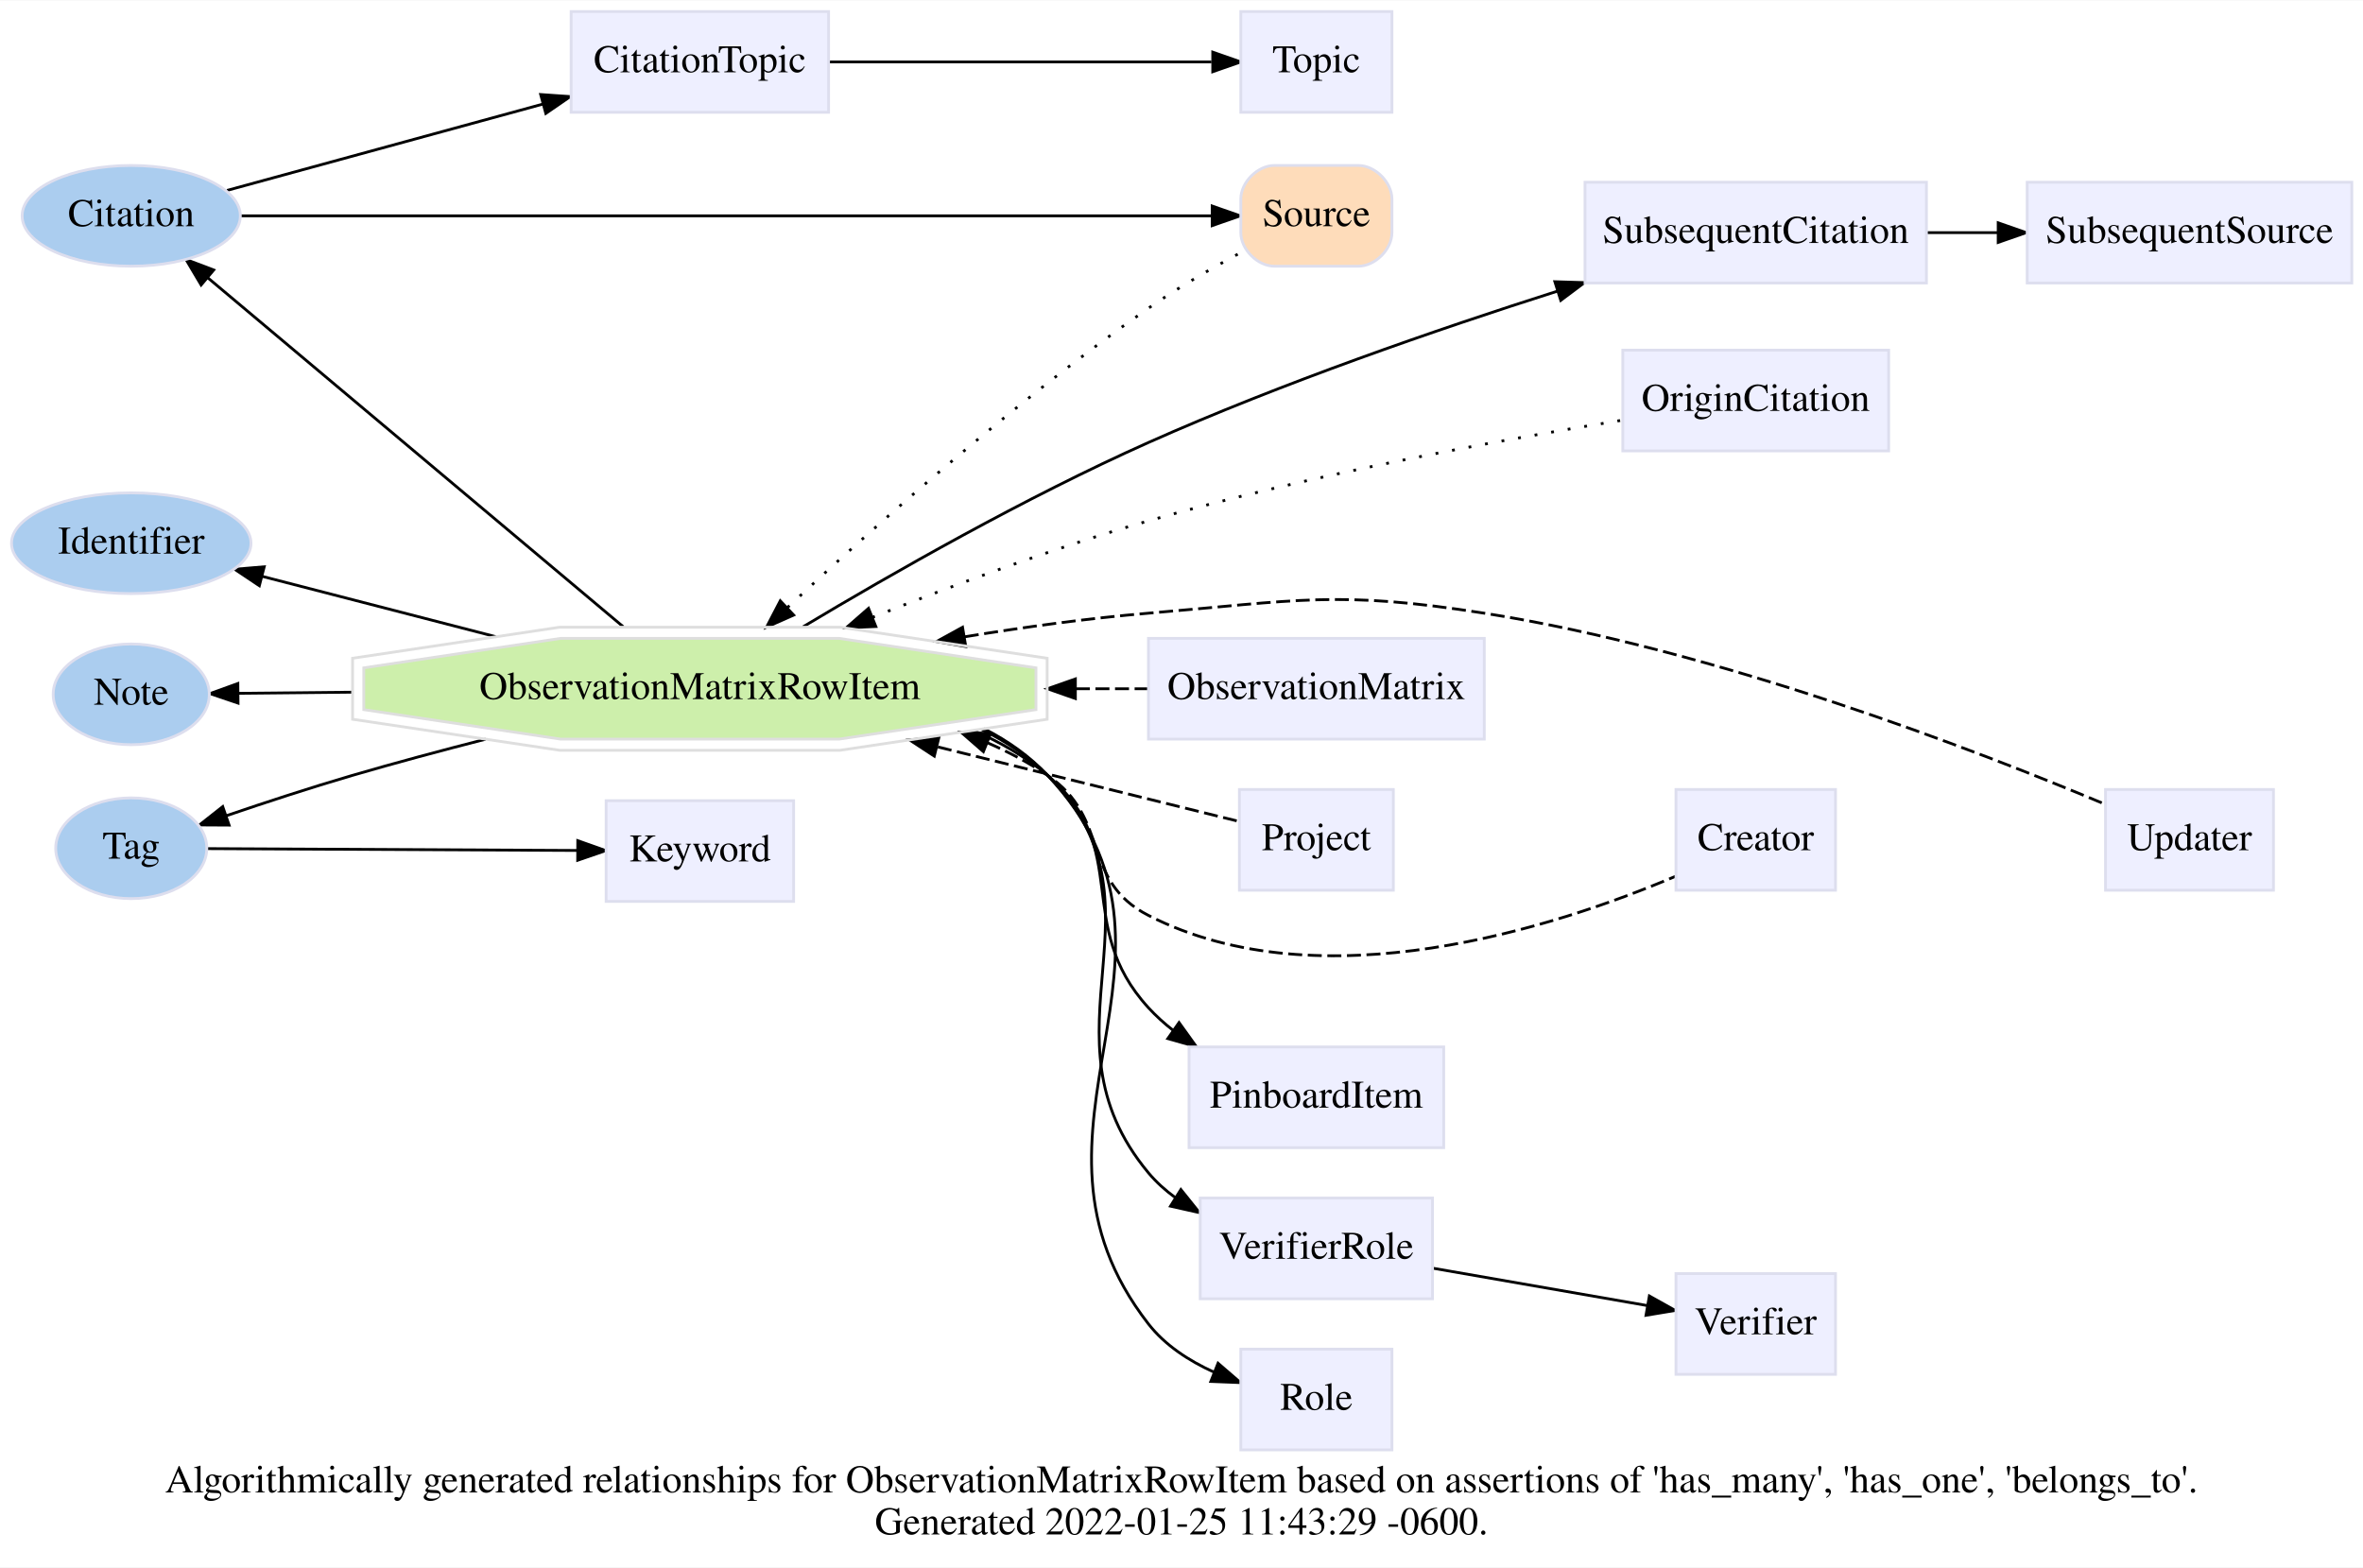
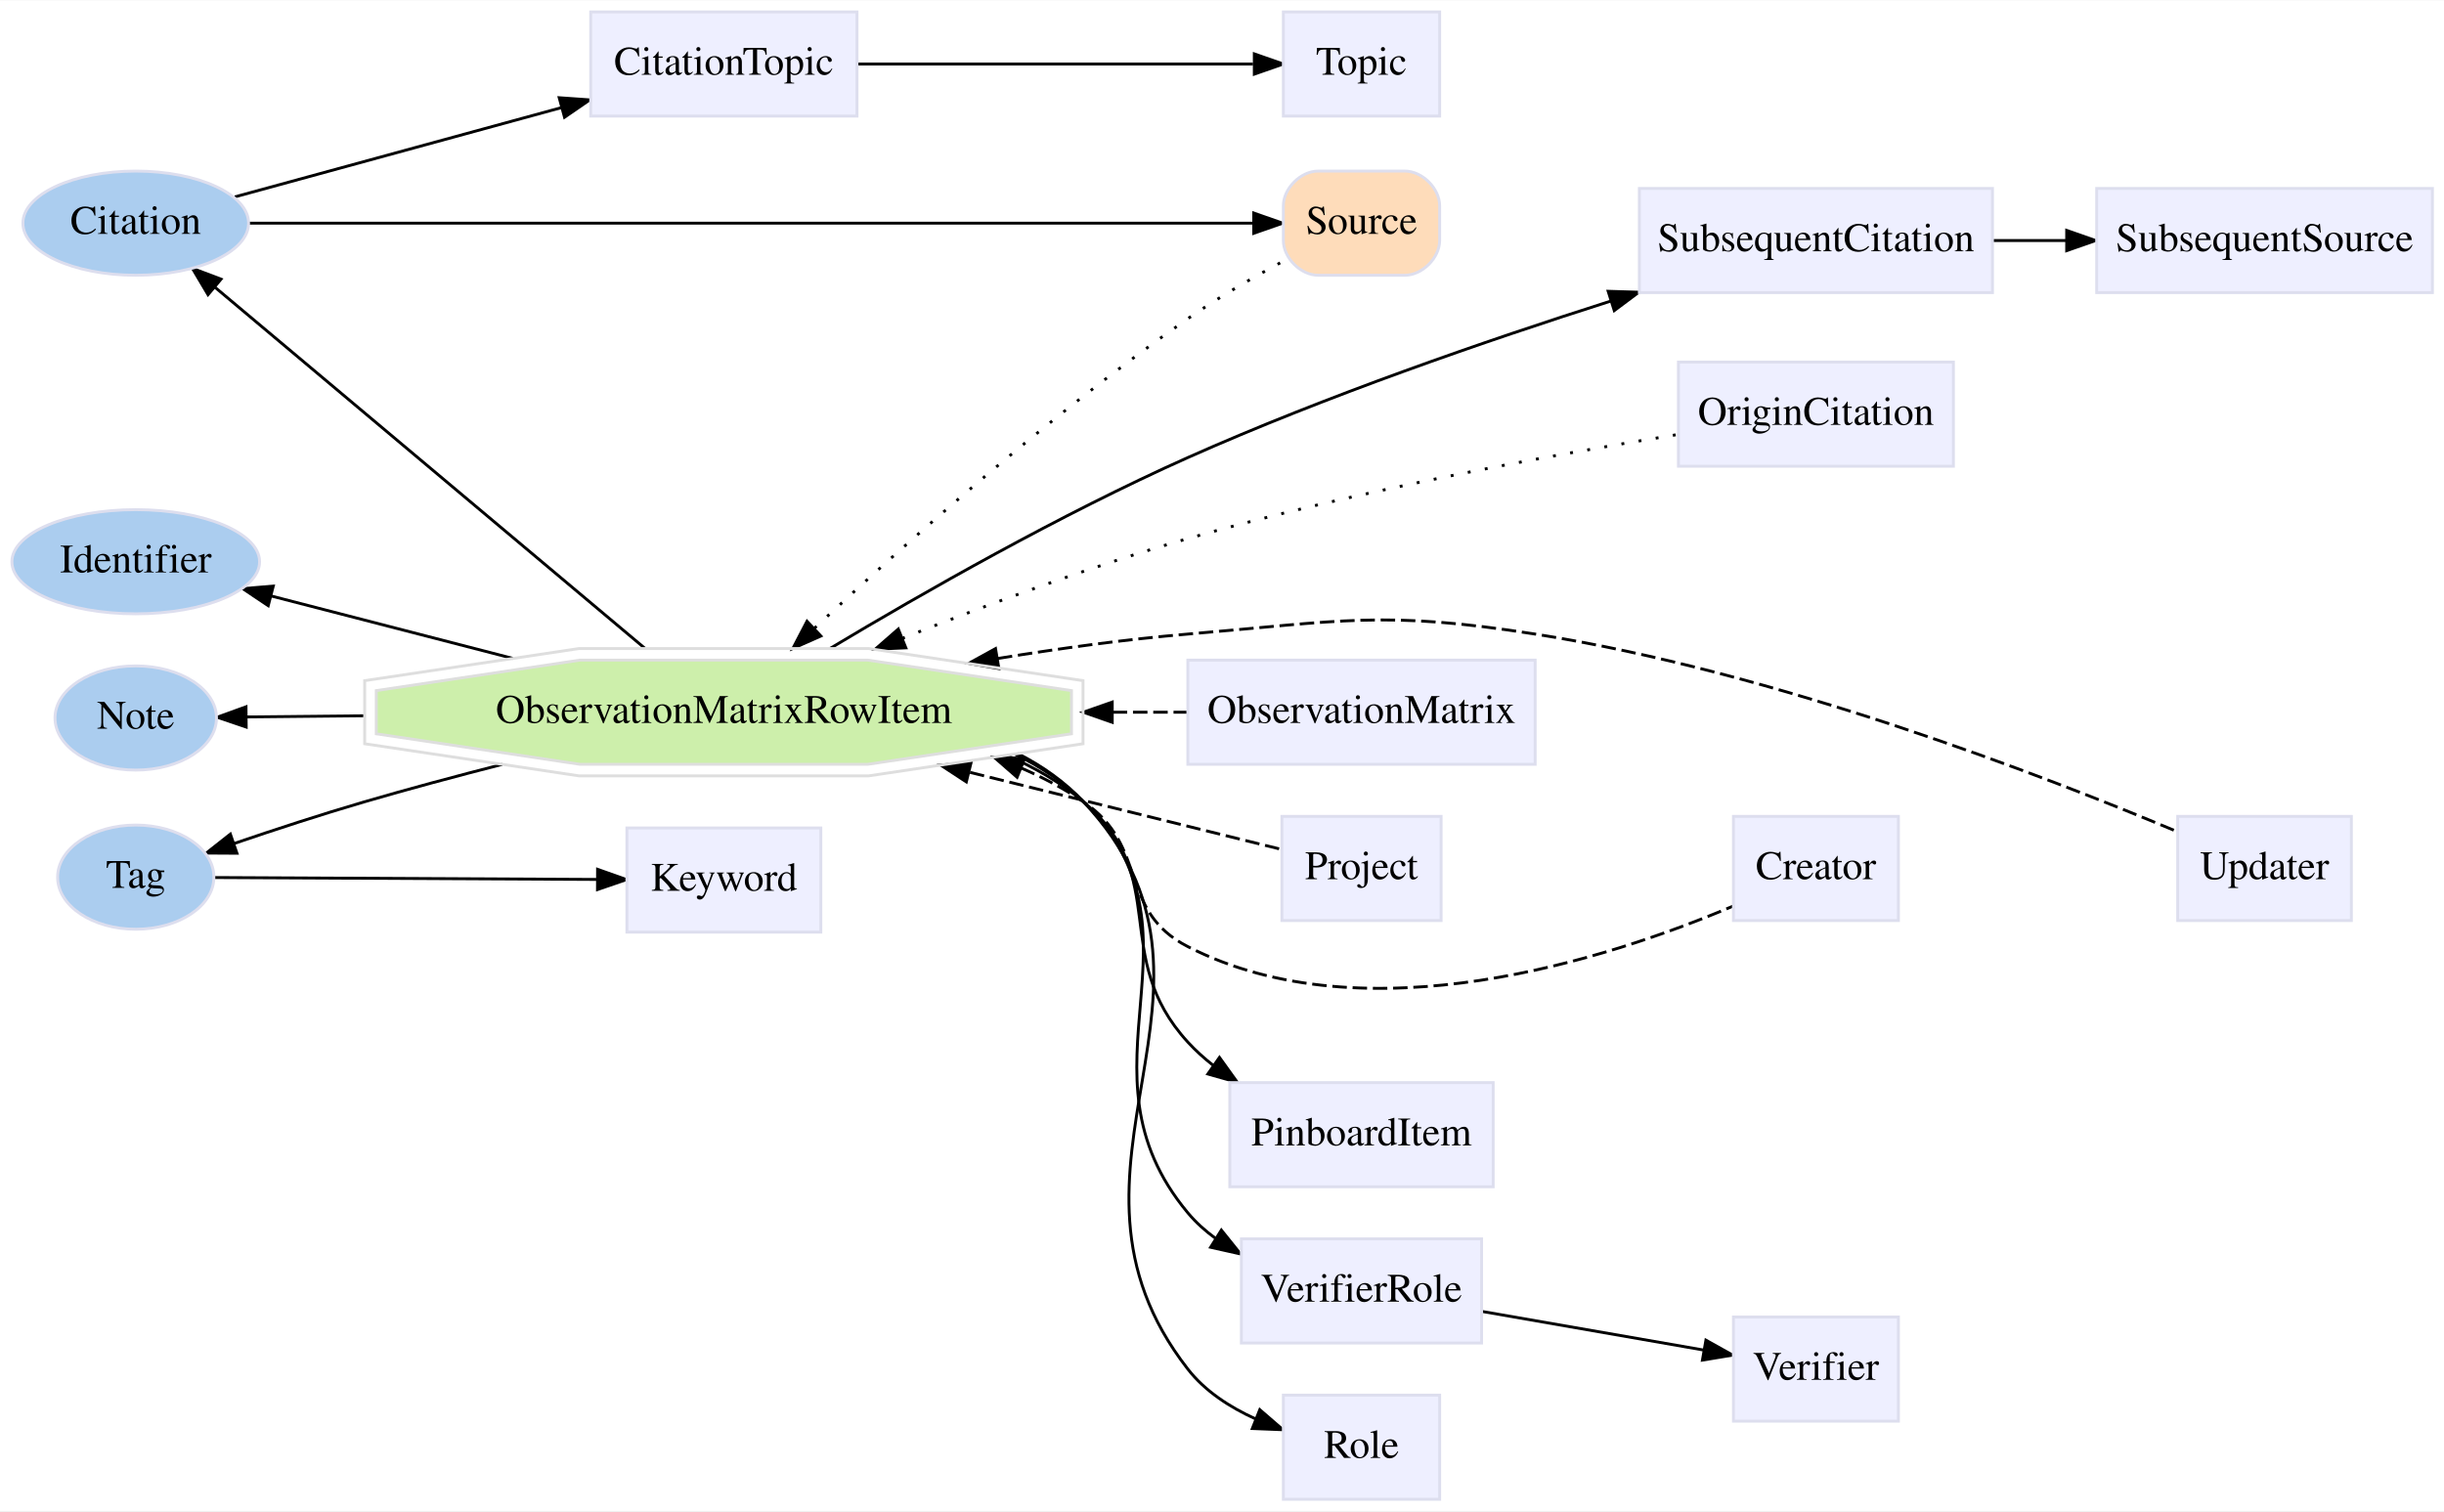
- <svg xmlns="http://www.w3.org/2000/svg" xmlns:xlink="http://www.w3.org/1999/xlink" width="844pt" height="560pt" viewBox="0.00 0.00 844.39 560.00">
-   <g id="graph0" class="graph" transform="scale(1 1) rotate(0) translate(4 556)">
-     <polygon fill="white" stroke="transparent" points="-4,4 -4,-556 840.39,-556 840.39,4 -4,4" />
-     <text text-anchor="middle" x="418.19" y="-22.8" font-family="Times,serif" font-size="14.00">Algorithmically generated relationships for ObservationMatrixRowItem based on assertions of 'has_many', 'has_one', 'belongs_to'. </text>
-     <text text-anchor="middle" x="418.19" y="-7.8" font-family="Times,serif" font-size="14.00">Generated 2022-01-25 11:43:29 -0600.</text>
+ <svg xmlns="http://www.w3.org/2000/svg" xmlns:xlink="http://www.w3.org/1999/xlink" width="844pt" height="522pt" viewBox="0.00 0.00 844.39 522.00">
+   <g id="graph0" class="graph" transform="scale(1 1) rotate(0) translate(4 518)">
+     <polygon fill="white" stroke="transparent" points="-4,4 -4,-518 840.39,-518 840.39,4 -4,4" />
    <g id="edge8" class="edge">
-       <path fill="none" stroke="black" d="M82.04,-479C162.65,-479 349.4,-479 428.71,-479" />
-       <polygon fill="black" stroke="black" points="429.16,-482.5 439.16,-479 429.16,-475.5 429.16,-482.5" />
+       <path fill="none" stroke="black" d="M82.04,-441C162.65,-441 349.4,-441 428.71,-441" />
+       <polygon fill="black" stroke="black" points="429.16,-444.5 439.16,-441 429.16,-437.5 429.16,-444.5" />
    </g>
    <g id="edge1" class="edge">
-       <path fill="none" stroke="black" d="M77.12,-488.08C107.72,-496.45 153.73,-509.02 189.86,-518.9" />
-       <polygon fill="black" stroke="black" points="189.2,-522.35 199.77,-521.61 191.04,-515.6 189.2,-522.35" />
+       <path fill="none" stroke="black" d="M77.12,-450.08C107.72,-458.45 153.73,-471.02 189.86,-480.9" />
+       <polygon fill="black" stroke="black" points="189.2,-484.35 199.77,-483.61 191.04,-477.6 189.2,-484.35" />
    </g>
    <g id="edge4" class="edge">
-       <path fill="none" stroke="black" d="M70.2,-252.87C103.81,-252.7 162.41,-252.41 202.44,-252.21" />
-       <polygon fill="black" stroke="black" points="202.46,-255.71 212.45,-252.16 202.43,-248.71 202.46,-255.71" />
+       <path fill="none" stroke="black" d="M70.2,-214.87C103.81,-214.7 162.41,-214.41 202.44,-214.21" />
+       <polygon fill="black" stroke="black" points="202.46,-217.71 212.45,-214.16 202.43,-210.71 202.46,-217.71" />
    </g>
    <g id="edge2" class="edge">
-       <path fill="none" stroke="black" d="M218.71,-332.16C180.12,-364.58 108.69,-424.58 70.16,-456.94" />
-       <polygon fill="black" stroke="black" points="67.87,-454.29 62.46,-463.4 72.37,-459.65 67.87,-454.29" />
+       <path fill="none" stroke="black" d="M218.71,-294.16C180.12,-326.58 108.69,-386.58 70.16,-418.94" />
+       <polygon fill="black" stroke="black" points="67.87,-416.29 62.46,-425.4 72.37,-421.65 67.87,-416.29" />
    </g>
    <g id="edge3" class="edge">
-       <path fill="none" stroke="black" d="M173.18,-328.59C145.36,-335.77 114.35,-343.79 89.68,-350.17" />
-       <polygon fill="black" stroke="black" points="88.67,-346.81 79.87,-352.7 90.42,-353.59 88.67,-346.81" />
+       <path fill="none" stroke="black" d="M173.18,-290.59C145.36,-297.77 114.35,-305.79 89.68,-312.17" />
+       <polygon fill="black" stroke="black" points="88.67,-308.81 79.87,-314.7 90.42,-315.59 88.67,-308.81" />
    </g>
    <g id="edge11" class="edge">
-       <path fill="none" stroke="black" d="M169.53,-291.97C153.7,-287.92 137.15,-283.49 121.79,-279 106.93,-274.66 90.65,-269.32 76.84,-264.61" />
-       <polygon fill="black" stroke="black" points="77.87,-261.26 67.27,-261.32 75.59,-267.88 77.87,-261.26" />
+       <path fill="none" stroke="black" d="M169.53,-253.97C153.7,-249.92 137.15,-245.49 121.79,-241 106.93,-236.66 90.65,-231.32 76.84,-226.61" />
+       <polygon fill="black" stroke="black" points="77.87,-223.26 67.27,-223.32 75.59,-229.88 77.87,-223.26" />
    </g>
    <g id="edge5" class="edge">
-       <path fill="none" stroke="black" d="M121.84,-308.77C107.25,-308.63 93.33,-308.49 81.39,-308.37" />
-       <polygon fill="black" stroke="black" points="81.06,-304.87 71.03,-308.27 80.99,-311.87 81.06,-304.87" />
+       <path fill="none" stroke="black" d="M121.84,-270.77C107.25,-270.63 93.33,-270.49 81.39,-270.37" />
+       <polygon fill="black" stroke="black" points="81.06,-266.87 71.03,-270.27 80.99,-273.87 81.06,-266.87" />
    </g>
    <g id="edge20" class="edge">
-       <path fill="none" stroke="black" stroke-dasharray="1,5" d="M277.38,-339.03C308.39,-367.97 358.66,-412.76 406.39,-446 416.69,-453.18 428.69,-460.12 439.17,-465.77" />
-       <polygon fill="black" stroke="black" points="279.61,-336.33 269.93,-332.04 274.82,-341.43 279.61,-336.33" />
+       <path fill="none" stroke="black" stroke-dasharray="1,5" d="M277.38,-301.03C308.39,-329.97 358.66,-374.76 406.39,-408 416.69,-415.18 428.69,-422.12 439.17,-427.77" />
+       <polygon fill="black" stroke="black" points="279.61,-298.33 269.93,-294.04 274.82,-303.43 279.61,-298.33" />
    </g>
    <g id="edge6" class="edge">
-       <path fill="none" stroke="black" d="M343.94,-295.04C353.51,-290.9 362.56,-285.64 370.39,-279 401.04,-252.98 379.23,-225.65 406.39,-196 409.06,-193.09 412.05,-190.38 415.24,-187.89" />
-       <polygon fill="black" stroke="black" points="417.32,-190.71 423.5,-182.1 413.3,-184.97 417.32,-190.71" />
+       <path fill="none" stroke="black" d="M343.94,-257.04C353.51,-252.9 362.56,-247.64 370.39,-241 401.04,-214.98 379.23,-187.65 406.39,-158 409.06,-155.09 412.05,-152.38 415.24,-149.89" />
+       <polygon fill="black" stroke="black" points="417.32,-152.71 423.5,-144.1 413.3,-146.97 417.32,-152.71" />
    </g>
    <g id="edge7" class="edge">
-       <path fill="none" stroke="black" d="M347.64,-295.71C356.11,-291.4 363.9,-285.92 370.39,-279 430.96,-214.38 351.97,-152.88 406.39,-83 412.33,-75.36 420.93,-69.81 429.74,-65.81" />
-       <polygon fill="black" stroke="black" points="431.25,-68.97 439.26,-62.04 428.67,-62.46 431.25,-68.97" />
+       <path fill="none" stroke="black" d="M347.64,-257.71C356.11,-253.4 363.9,-247.92 370.39,-241 430.96,-176.38 351.97,-114.88 406.39,-45 412.33,-37.36 420.93,-31.81 429.74,-27.81" />
+       <polygon fill="black" stroke="black" points="431.25,-30.97 439.26,-24.04 428.67,-24.46 431.25,-30.97" />
    </g>
    <g id="edge9" class="edge">
-       <path fill="none" stroke="black" d="M282.88,-332.09C314.59,-351.09 362.53,-378.44 406.39,-398 453.98,-419.22 509.56,-438.4 552.42,-452.05" />
-       <polygon fill="black" stroke="black" points="551.61,-455.46 562.2,-455.14 553.72,-448.79 551.61,-455.46" />
+       <path fill="none" stroke="black" d="M282.88,-294.09C314.59,-313.09 362.53,-340.44 406.39,-360 453.98,-381.22 509.56,-400.4 552.42,-414.05" />
+       <polygon fill="black" stroke="black" points="551.61,-417.46 562.2,-417.14 553.72,-410.79 551.61,-417.46" />
    </g>
    <g id="edge13" class="edge">
-       <path fill="none" stroke="black" d="M346.57,-295.55C355.36,-291.28 363.51,-285.86 370.39,-279 416.47,-233.01 364.7,-187.01 406.39,-137 409.15,-133.69 412.4,-130.77 415.93,-128.19" />
-       <polygon fill="black" stroke="black" points="417.97,-131.04 424.6,-122.78 414.26,-125.1 417.97,-131.04" />
+       <path fill="none" stroke="black" d="M346.57,-257.55C355.36,-253.28 363.51,-247.86 370.39,-241 416.47,-195.01 364.7,-149.01 406.39,-99 409.15,-95.69 412.4,-92.77 415.93,-90.19" />
+       <polygon fill="black" stroke="black" points="417.97,-93.04 424.6,-84.78 414.26,-87.1 417.97,-93.04" />
    </g>
    <g id="edge15" class="edge">
-       <path fill="none" stroke="black" stroke-dasharray="5,2" d="M348.81,-290.72C356.41,-287.42 363.7,-283.54 370.39,-279 393.04,-263.62 382.02,-241.48 406.39,-229 467.94,-197.47 551.87,-224.82 594.73,-242.97" />
-       <polygon fill="black" stroke="black" points="347.4,-287.52 339.42,-294.48 350.01,-294.02 347.4,-287.52" />
+       <path fill="none" stroke="black" stroke-dasharray="5,2" d="M348.81,-252.72C356.41,-249.42 363.7,-245.54 370.39,-241 393.04,-225.62 382.02,-203.48 406.39,-191 467.94,-159.47 551.87,-186.82 594.73,-204.97" />
+       <polygon fill="black" stroke="black" points="347.4,-249.52 339.42,-256.48 350.01,-256.02 347.4,-249.52" />
    </g>
    <g id="edge16" class="edge">
-       <path fill="none" stroke="black" stroke-dasharray="5,2" d="M380.44,-310C389.37,-310 398.07,-310 406.29,-310" />
-       <polygon fill="black" stroke="black" points="380.27,-306.5 370.27,-310 380.27,-313.5 380.27,-306.5" />
+       <path fill="none" stroke="black" stroke-dasharray="5,2" d="M380.44,-272C389.37,-272 398.07,-272 406.29,-272" />
+       <polygon fill="black" stroke="black" points="380.27,-268.5 370.27,-272 380.27,-275.5 380.27,-268.5" />
    </g>
    <g id="edge17" class="edge">
-       <path fill="none" stroke="black" stroke-dasharray="5,2" d="M331.14,-289.21C369.44,-279.73 412.09,-269.18 438.83,-262.57" />
-       <polygon fill="black" stroke="black" points="329.86,-285.92 321,-291.72 331.54,-292.71 329.86,-285.92" />
+       <path fill="none" stroke="black" stroke-dasharray="5,2" d="M331.14,-251.21C369.44,-241.73 412.09,-231.18 438.83,-224.57" />
+       <polygon fill="black" stroke="black" points="329.86,-247.92 321,-253.72 331.54,-254.71 329.86,-247.92" />
    </g>
    <g id="edge18" class="edge">
-       <path fill="none" stroke="black" stroke-dasharray="5,2" d="M340.76,-328.57C362.24,-332.07 385.03,-335.2 406.39,-337 459.53,-341.47 473.7,-345.29 526.39,-337 609.39,-323.94 702.36,-287.98 748.37,-268.67" />
-       <polygon fill="black" stroke="black" points="341.11,-325.08 330.67,-326.88 339.95,-331.98 341.11,-325.08" />
+       <path fill="none" stroke="black" stroke-dasharray="5,2" d="M340.76,-290.57C362.24,-294.07 385.03,-297.2 406.39,-299 459.53,-303.47 473.7,-307.29 526.39,-299 609.39,-285.94 702.36,-249.98 748.37,-230.67" />
+       <polygon fill="black" stroke="black" points="341.11,-287.08 330.67,-288.88 339.95,-293.98 341.11,-287.08" />
    </g>
    <g id="edge19" class="edge">
-       <path fill="none" stroke="black" stroke-dasharray="1,5" d="M307.69,-335.5C337.1,-347.18 373.18,-360.51 406.39,-370 463.74,-386.39 531.4,-398.77 575.51,-405.94" />
-       <polygon fill="black" stroke="black" points="308.97,-332.24 298.38,-331.77 306.36,-338.74 308.97,-332.24" />
+       <path fill="none" stroke="black" stroke-dasharray="1,5" d="M307.69,-297.5C337.1,-309.18 373.18,-322.51 406.39,-332 463.74,-348.39 531.4,-360.77 575.51,-367.94" />
+       <polygon fill="black" stroke="black" points="308.97,-294.24 298.38,-293.77 306.36,-300.74 308.97,-294.24" />
    </g>
    <g id="edge12" class="edge">
-       <path fill="none" stroke="black" d="M292.32,-534C332.79,-534 391.35,-534 428.89,-534" />
-       <polygon fill="black" stroke="black" points="429.36,-537.5 439.36,-534 429.36,-530.5 429.36,-537.5" />
+       <path fill="none" stroke="black" d="M292.32,-496C332.79,-496 391.35,-496 428.89,-496" />
+       <polygon fill="black" stroke="black" points="429.36,-499.5 439.36,-496 429.36,-492.5 429.36,-499.5" />
    </g>
    <g id="edge10" class="edge">
-       <path fill="none" stroke="black" d="M684.42,-473C692.75,-473 701.36,-473 709.81,-473" />
-       <polygon fill="black" stroke="black" points="710.03,-476.5 720.03,-473 710.03,-469.5 710.03,-476.5" />
+       <path fill="none" stroke="black" d="M684.42,-435C692.75,-435 701.36,-435 709.81,-435" />
+       <polygon fill="black" stroke="black" points="710.03,-438.5 720.03,-435 710.03,-431.5 710.03,-438.5" />
    </g>
    <g id="edge14" class="edge">
-       <path fill="none" stroke="black" d="M508.11,-102.91C531.76,-98.79 561.35,-93.63 584.49,-89.6" />
-       <polygon fill="black" stroke="black" points="585.38,-93 594.63,-87.83 584.18,-86.1 585.38,-93" />
+       <path fill="none" stroke="black" d="M508.11,-64.91C531.76,-60.79 561.35,-55.63 584.49,-51.6" />
+       <polygon fill="black" stroke="black" points="585.38,-55 594.63,-49.83 584.18,-48.1 585.38,-55" />
    </g>
    <g id="node1" class="node">
      <g id="a_node1">
        <a xlink:href="/develop/Data/models.html#citation" xlink:title="Citation" target="_top">
-           <ellipse fill="#abcdef" stroke="#dddeee" cx="42.9" cy="-479" rx="38.99" ry="18" />
-           <text text-anchor="middle" x="42.9" y="-475.3" font-family="Times,serif" font-size="14.00">Citation</text>
+           <ellipse fill="#abcdef" stroke="#dddeee" cx="42.9" cy="-441" rx="38.99" ry="18" />
+           <text text-anchor="middle" x="42.9" y="-437.3" font-family="Times,serif" font-size="14.00">Citation</text>
        </a>
      </g>
    </g>
    <g id="node2" class="node">
      <g id="a_node2">
        <a xlink:href="/develop/Data/models.html#identifier" xlink:title="Identifier" target="_top">
-           <ellipse fill="#abcdef" stroke="#dddeee" cx="42.9" cy="-362" rx="42.79" ry="18" />
-           <text text-anchor="middle" x="42.9" y="-358.3" font-family="Times,serif" font-size="14.00">Identifier</text>
+           <ellipse fill="#abcdef" stroke="#dddeee" cx="42.9" cy="-324" rx="42.79" ry="18" />
+           <text text-anchor="middle" x="42.9" y="-320.3" font-family="Times,serif" font-size="14.00">Identifier</text>
        </a>
      </g>
    </g>
    <g id="node3" class="node">
      <g id="a_node3">
        <a xlink:href="/develop/Data/models.html#tag" xlink:title="Tag" target="_top">
-           <ellipse fill="#abcdef" stroke="#dddeee" cx="42.9" cy="-253" rx="27" ry="18" />
-           <text text-anchor="middle" x="42.9" y="-249.3" font-family="Times,serif" font-size="14.00">Tag</text>
+           <ellipse fill="#abcdef" stroke="#dddeee" cx="42.9" cy="-215" rx="27" ry="18" />
+           <text text-anchor="middle" x="42.9" y="-211.3" font-family="Times,serif" font-size="14.00">Tag</text>
        </a>
      </g>
    </g>
    <g id="node4" class="node">
      <g id="a_node4">
        <a xlink:href="/develop/Data/models.html#note" xlink:title="Note" target="_top">
-           <ellipse fill="#abcdef" stroke="#dddeee" cx="42.9" cy="-308" rx="27.9" ry="18" />
-           <text text-anchor="middle" x="42.9" y="-304.3" font-family="Times,serif" font-size="14.00">Note</text>
+           <ellipse fill="#abcdef" stroke="#dddeee" cx="42.9" cy="-270" rx="27.9" ry="18" />
+           <text text-anchor="middle" x="42.9" y="-266.3" font-family="Times,serif" font-size="14.00">Note</text>
        </a>
      </g>
    </g>
    <g id="node5" class="node">
      <g id="a_node5">
        <a xlink:href="/develop/Data/models.html#source" xlink:title="Source" target="_top">
-           <path fill="#fedcba" stroke="#dddeee" d="M451.39,-461C451.39,-461 481.39,-461 481.39,-461 487.39,-461 493.39,-467 493.39,-473 493.39,-473 493.39,-485 493.39,-485 493.39,-491 487.39,-497 481.39,-497 481.39,-497 451.39,-497 451.39,-497 445.39,-497 439.39,-491 439.39,-485 439.39,-485 439.39,-473 439.39,-473 439.39,-467 445.39,-461 451.39,-461" />
-           <text text-anchor="middle" x="466.39" y="-475.3" font-family="Times,serif" font-size="14.00">Source</text>
+           <path fill="#fedcba" stroke="#dddeee" d="M451.39,-423C451.39,-423 481.39,-423 481.39,-423 487.39,-423 493.39,-429 493.39,-435 493.39,-435 493.39,-447 493.39,-447 493.39,-453 487.39,-459 481.39,-459 481.39,-459 451.39,-459 451.39,-459 445.39,-459 439.39,-453 439.39,-447 439.39,-447 439.39,-435 439.39,-435 439.39,-429 445.39,-423 451.39,-423" />
+           <text text-anchor="middle" x="466.39" y="-437.3" font-family="Times,serif" font-size="14.00">Source</text>
        </a>
      </g>
    </g>
    <g id="node6" class="node">
      <g id="a_node6">
        <a xlink:href="/develop/Data/models.html#observation-matrix-row-item" xlink:title="ObservationMatrixRowItem" target="_top">
-           <polygon fill="#cdefab" stroke="#dedede" points="366.19,-302.54 366.19,-317.46 295.84,-328 196.34,-328 125.99,-317.46 125.99,-302.54 196.34,-292 295.84,-292 366.19,-302.54" />
-           <polygon fill="none" stroke="#dedede" points="370.18,-299.1 370.18,-320.9 296.13,-332 196.04,-332 121.99,-320.9 121.99,-299.1 196.04,-288 296.13,-288 370.18,-299.1" />
-           <text text-anchor="middle" x="246.09" y="-306.3" font-family="Times,serif" font-size="14.00">ObservationMatrixRowItem</text>
+           <polygon fill="#cdefab" stroke="#dedede" points="366.19,-264.54 366.19,-279.46 295.84,-290 196.34,-290 125.99,-279.46 125.99,-264.54 196.34,-254 295.84,-254 366.19,-264.54" />
+           <polygon fill="none" stroke="#dedede" points="370.18,-261.1 370.18,-282.9 296.13,-294 196.04,-294 121.99,-282.9 121.99,-261.1 196.04,-250 296.13,-250 370.18,-261.1" />
+           <text text-anchor="middle" x="246.09" y="-268.3" font-family="Times,serif" font-size="14.00">ObservationMatrixRowItem</text>
        </a>
      </g>
    </g>
    <g id="node7" class="node">
      <g id="a_node7">
        <a xlink:href="/develop/Data/models.html#citation-topic" xlink:title="CitationTopic" target="_top">
-           <polygon fill="#eeefff" stroke="#dddeee" points="292.09,-552 200.09,-552 200.09,-516 292.09,-516 292.09,-552" />
-           <text text-anchor="middle" x="246.09" y="-530.3" font-family="Times,serif" font-size="14.00">CitationTopic</text>
+           <polygon fill="#eeefff" stroke="#dddeee" points="292.09,-514 200.09,-514 200.09,-478 292.09,-478 292.09,-514" />
+           <text text-anchor="middle" x="246.09" y="-492.3" font-family="Times,serif" font-size="14.00">CitationTopic</text>
        </a>
      </g>
    </g>
    <g id="node8" class="node">
      <g id="a_node8">
        <a xlink:href="/develop/Data/models.html#keyword" xlink:title="Keyword" target="_top">
-           <polygon fill="#eeefff" stroke="#dddeee" points="279.59,-270 212.59,-270 212.59,-234 279.59,-234 279.59,-270" />
-           <text text-anchor="middle" x="246.09" y="-248.3" font-family="Times,serif" font-size="14.00">Keyword</text>
+           <polygon fill="#eeefff" stroke="#dddeee" points="279.59,-232 212.59,-232 212.59,-196 279.59,-196 279.59,-232" />
+           <text text-anchor="middle" x="246.09" y="-210.3" font-family="Times,serif" font-size="14.00">Keyword</text>
        </a>
      </g>
    </g>
    <g id="node9" class="node">
      <g id="a_node9">
        <a xlink:href="/develop/Data/models.html#pinboard-item" xlink:title="PinboardItem" target="_top">
-           <polygon fill="#eeefff" stroke="#dddeee" points="511.89,-182 420.89,-182 420.89,-146 511.89,-146 511.89,-182" />
-           <text text-anchor="middle" x="466.39" y="-160.3" font-family="Times,serif" font-size="14.00">PinboardItem</text>
+           <polygon fill="#eeefff" stroke="#dddeee" points="511.89,-144 420.89,-144 420.89,-108 511.89,-108 511.89,-144" />
+           <text text-anchor="middle" x="466.39" y="-122.3" font-family="Times,serif" font-size="14.00">PinboardItem</text>
        </a>
      </g>
    </g>
    <g id="node10" class="node">
      <g id="a_node10">
        <a xlink:href="/develop/Data/models.html#role" xlink:title="Role" target="_top">
-           <polygon fill="#eeefff" stroke="#dddeee" points="493.39,-74 439.39,-74 439.39,-38 493.39,-38 493.39,-74" />
-           <text text-anchor="middle" x="466.39" y="-52.3" font-family="Times,serif" font-size="14.00">Role</text>
+           <polygon fill="#eeefff" stroke="#dddeee" points="493.39,-36 439.39,-36 439.39,0 493.39,0 493.39,-36" />
+           <text text-anchor="middle" x="466.39" y="-14.3" font-family="Times,serif" font-size="14.00">Role</text>
        </a>
      </g>
    </g>
    <g id="node11" class="node">
      <g id="a_node11">
        <a xlink:href="/develop/Data/models.html#subsequent-citation" xlink:title="SubsequentCitation" target="_top">
-           <polygon fill="#eeefff" stroke="#dddeee" points="684.39,-491 562.39,-491 562.39,-455 684.39,-455 684.39,-491" />
-           <text text-anchor="middle" x="623.39" y="-469.3" font-family="Times,serif" font-size="14.00">SubsequentCitation</text>
+           <polygon fill="#eeefff" stroke="#dddeee" points="684.39,-453 562.39,-453 562.39,-417 684.39,-417 684.39,-453" />
+           <text text-anchor="middle" x="623.39" y="-431.3" font-family="Times,serif" font-size="14.00">SubsequentCitation</text>
        </a>
      </g>
    </g>
    <g id="node12" class="node">
      <g id="a_node12">
        <a xlink:href="/develop/Data/models.html#subsequent-source" xlink:title="SubsequentSource" target="_top">
-           <polygon fill="#eeefff" stroke="#dddeee" points="836.39,-491 720.39,-491 720.39,-455 836.39,-455 836.39,-491" />
-           <text text-anchor="middle" x="778.39" y="-469.3" font-family="Times,serif" font-size="14.00">SubsequentSource</text>
+           <polygon fill="#eeefff" stroke="#dddeee" points="836.39,-453 720.39,-453 720.39,-417 836.39,-417 836.39,-453" />
+           <text text-anchor="middle" x="778.39" y="-431.3" font-family="Times,serif" font-size="14.00">SubsequentSource</text>
        </a>
      </g>
    </g>
    <g id="node13" class="node">
      <g id="a_node13">
        <a xlink:href="/develop/Data/models.html#topic" xlink:title="Topic" target="_top">
-           <polygon fill="#eeefff" stroke="#dddeee" points="493.39,-552 439.39,-552 439.39,-516 493.39,-516 493.39,-552" />
-           <text text-anchor="middle" x="466.39" y="-530.3" font-family="Times,serif" font-size="14.00">Topic</text>
+           <polygon fill="#eeefff" stroke="#dddeee" points="493.39,-514 439.39,-514 439.39,-478 493.39,-478 493.39,-514" />
+           <text text-anchor="middle" x="466.39" y="-492.3" font-family="Times,serif" font-size="14.00">Topic</text>
        </a>
      </g>
    </g>
    <g id="node14" class="node">
      <g id="a_node14">
        <a xlink:href="/develop/Data/models.html#verifier-role" xlink:title="VerifierRole" target="_top">
-           <polygon fill="#eeefff" stroke="#dddeee" points="507.89,-128 424.89,-128 424.89,-92 507.89,-92 507.89,-128" />
-           <text text-anchor="middle" x="466.39" y="-106.3" font-family="Times,serif" font-size="14.00">VerifierRole</text>
+           <polygon fill="#eeefff" stroke="#dddeee" points="507.89,-90 424.89,-90 424.89,-54 507.89,-54 507.89,-90" />
+           <text text-anchor="middle" x="466.39" y="-68.3" font-family="Times,serif" font-size="14.00">VerifierRole</text>
        </a>
      </g>
    </g>
    <g id="node15" class="node">
      <g id="a_node15">
        <a xlink:href="/develop/Data/models.html#verifier" xlink:title="Verifier" target="_top">
-           <polygon fill="#eeefff" stroke="#dddeee" points="651.89,-101 594.89,-101 594.89,-65 651.89,-65 651.89,-101" />
-           <text text-anchor="middle" x="623.39" y="-79.3" font-family="Times,serif" font-size="14.00">Verifier</text>
+           <polygon fill="#eeefff" stroke="#dddeee" points="651.89,-63 594.89,-63 594.89,-27 651.89,-27 651.89,-63" />
+           <text text-anchor="middle" x="623.39" y="-41.3" font-family="Times,serif" font-size="14.00">Verifier</text>
        </a>
      </g>
    </g>
    <g id="node16" class="node">
      <g id="a_node16">
        <a xlink:href="/develop/Data/models.html#creator" xlink:title="Creator" target="_top">
-           <polygon fill="#eeefff" stroke="#dddeee" points="651.89,-274 594.89,-274 594.89,-238 651.89,-238 651.89,-274" />
-           <text text-anchor="middle" x="623.39" y="-252.3" font-family="Times,serif" font-size="14.00">Creator</text>
+           <polygon fill="#eeefff" stroke="#dddeee" points="651.89,-236 594.89,-236 594.89,-200 651.89,-200 651.89,-236" />
+           <text text-anchor="middle" x="623.39" y="-214.3" font-family="Times,serif" font-size="14.00">Creator</text>
        </a>
      </g>
    </g>
    <g id="node17" class="node">
      <g id="a_node17">
        <a xlink:href="/develop/Data/models.html#observation-matrix" xlink:title="ObservationMatrix" target="_top">
-           <polygon fill="#eeefff" stroke="#dddeee" points="526.39,-328 406.39,-328 406.39,-292 526.39,-292 526.39,-328" />
-           <text text-anchor="middle" x="466.39" y="-306.3" font-family="Times,serif" font-size="14.00">ObservationMatrix</text>
+           <polygon fill="#eeefff" stroke="#dddeee" points="526.39,-290 406.39,-290 406.39,-254 526.39,-254 526.39,-290" />
+           <text text-anchor="middle" x="466.39" y="-268.3" font-family="Times,serif" font-size="14.00">ObservationMatrix</text>
        </a>
      </g>
    </g>
    <g id="node18" class="node">
      <g id="a_node18">
        <a xlink:href="/develop/Data/models.html#project" xlink:title="Project" target="_top">
-           <polygon fill="#eeefff" stroke="#dddeee" points="493.89,-274 438.89,-274 438.89,-238 493.89,-238 493.89,-274" />
-           <text text-anchor="middle" x="466.39" y="-252.3" font-family="Times,serif" font-size="14.00">Project</text>
+           <polygon fill="#eeefff" stroke="#dddeee" points="493.89,-236 438.89,-236 438.89,-200 493.89,-200 493.89,-236" />
+           <text text-anchor="middle" x="466.39" y="-214.3" font-family="Times,serif" font-size="14.00">Project</text>
        </a>
      </g>
    </g>
    <g id="node19" class="node">
      <g id="a_node19">
        <a xlink:href="/develop/Data/models.html#updater" xlink:title="Updater" target="_top">
-           <polygon fill="#eeefff" stroke="#dddeee" points="808.39,-274 748.39,-274 748.39,-238 808.39,-238 808.39,-274" />
-           <text text-anchor="middle" x="778.39" y="-252.3" font-family="Times,serif" font-size="14.00">Updater</text>
+           <polygon fill="#eeefff" stroke="#dddeee" points="808.39,-236 748.39,-236 748.39,-200 808.39,-200 808.39,-236" />
+           <text text-anchor="middle" x="778.39" y="-214.3" font-family="Times,serif" font-size="14.00">Updater</text>
        </a>
      </g>
    </g>
    <g id="node20" class="node">
      <g id="a_node20">
        <a xlink:href="/develop/Data/models.html#origin-citation" xlink:title="OriginCitation" target="_top">
-           <polygon fill="#eeefff" stroke="#dddeee" points="670.89,-431 575.89,-431 575.89,-395 670.89,-395 670.89,-431" />
-           <text text-anchor="middle" x="623.39" y="-409.3" font-family="Times,serif" font-size="14.00">OriginCitation</text>
+           <polygon fill="#eeefff" stroke="#dddeee" points="670.89,-393 575.89,-393 575.89,-357 670.89,-357 670.89,-393" />
+           <text text-anchor="middle" x="623.39" y="-371.3" font-family="Times,serif" font-size="14.00">OriginCitation</text>
        </a>
      </g>
    </g>
  </g>
</svg>
